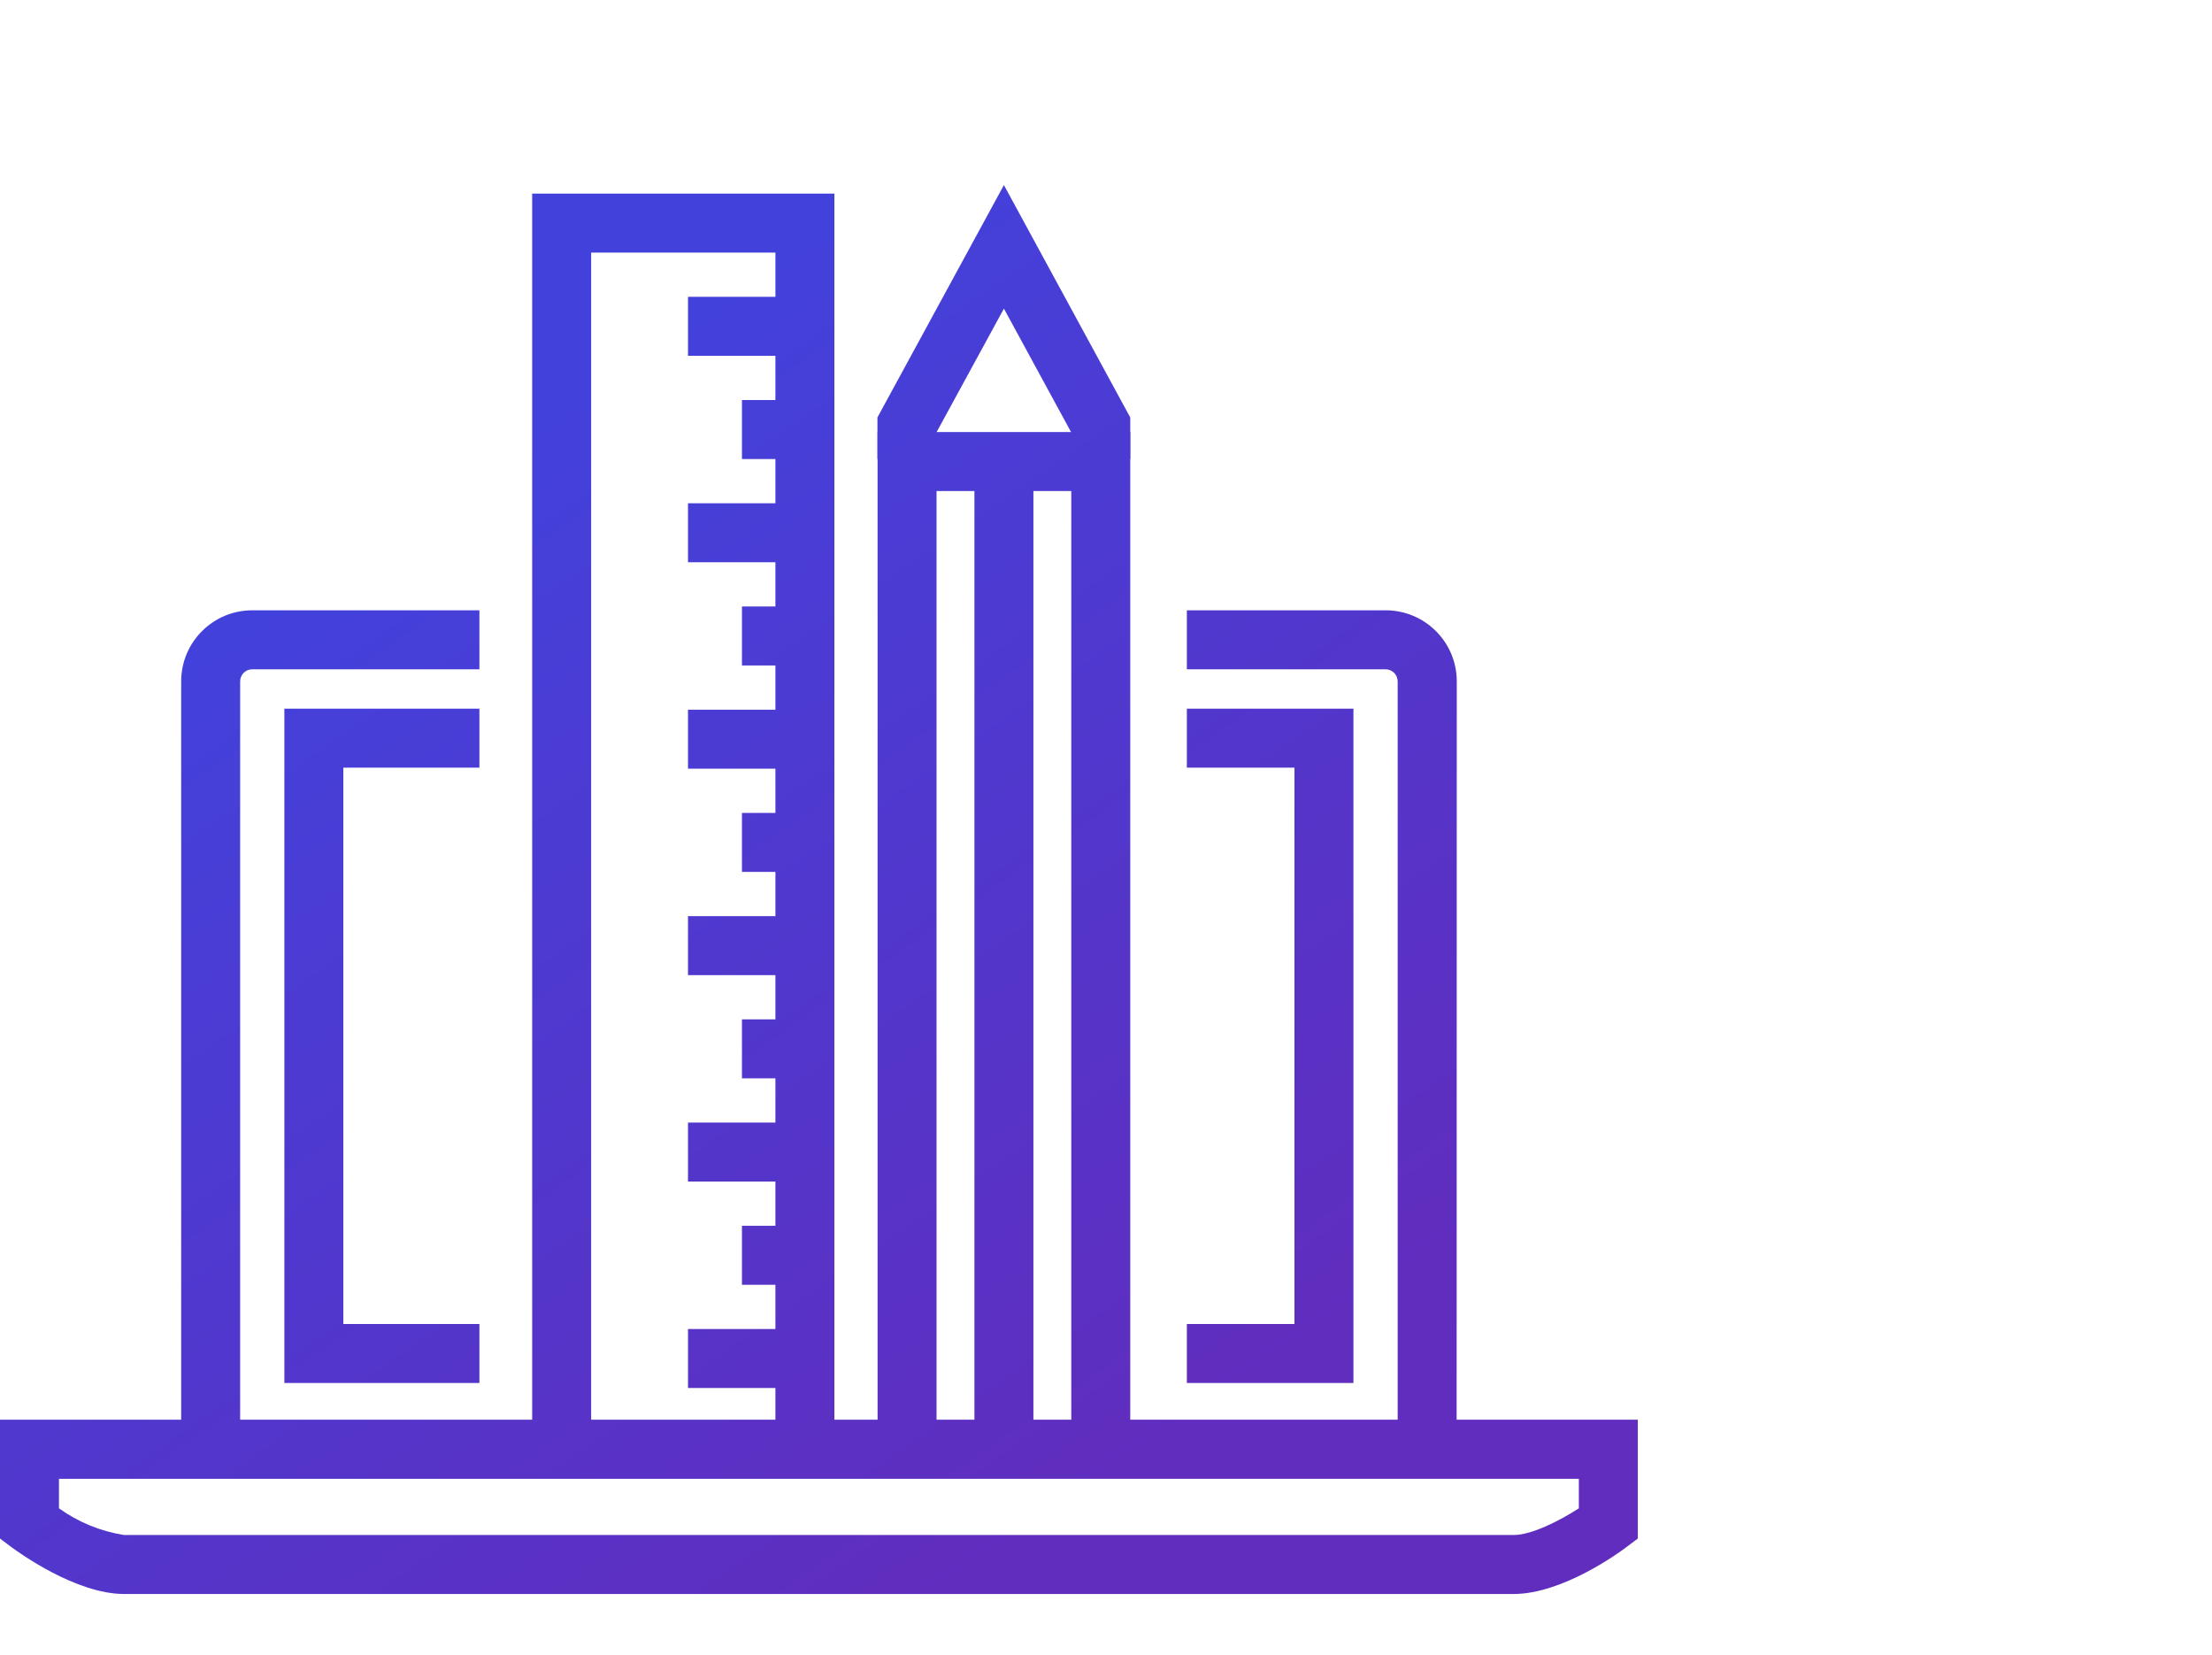
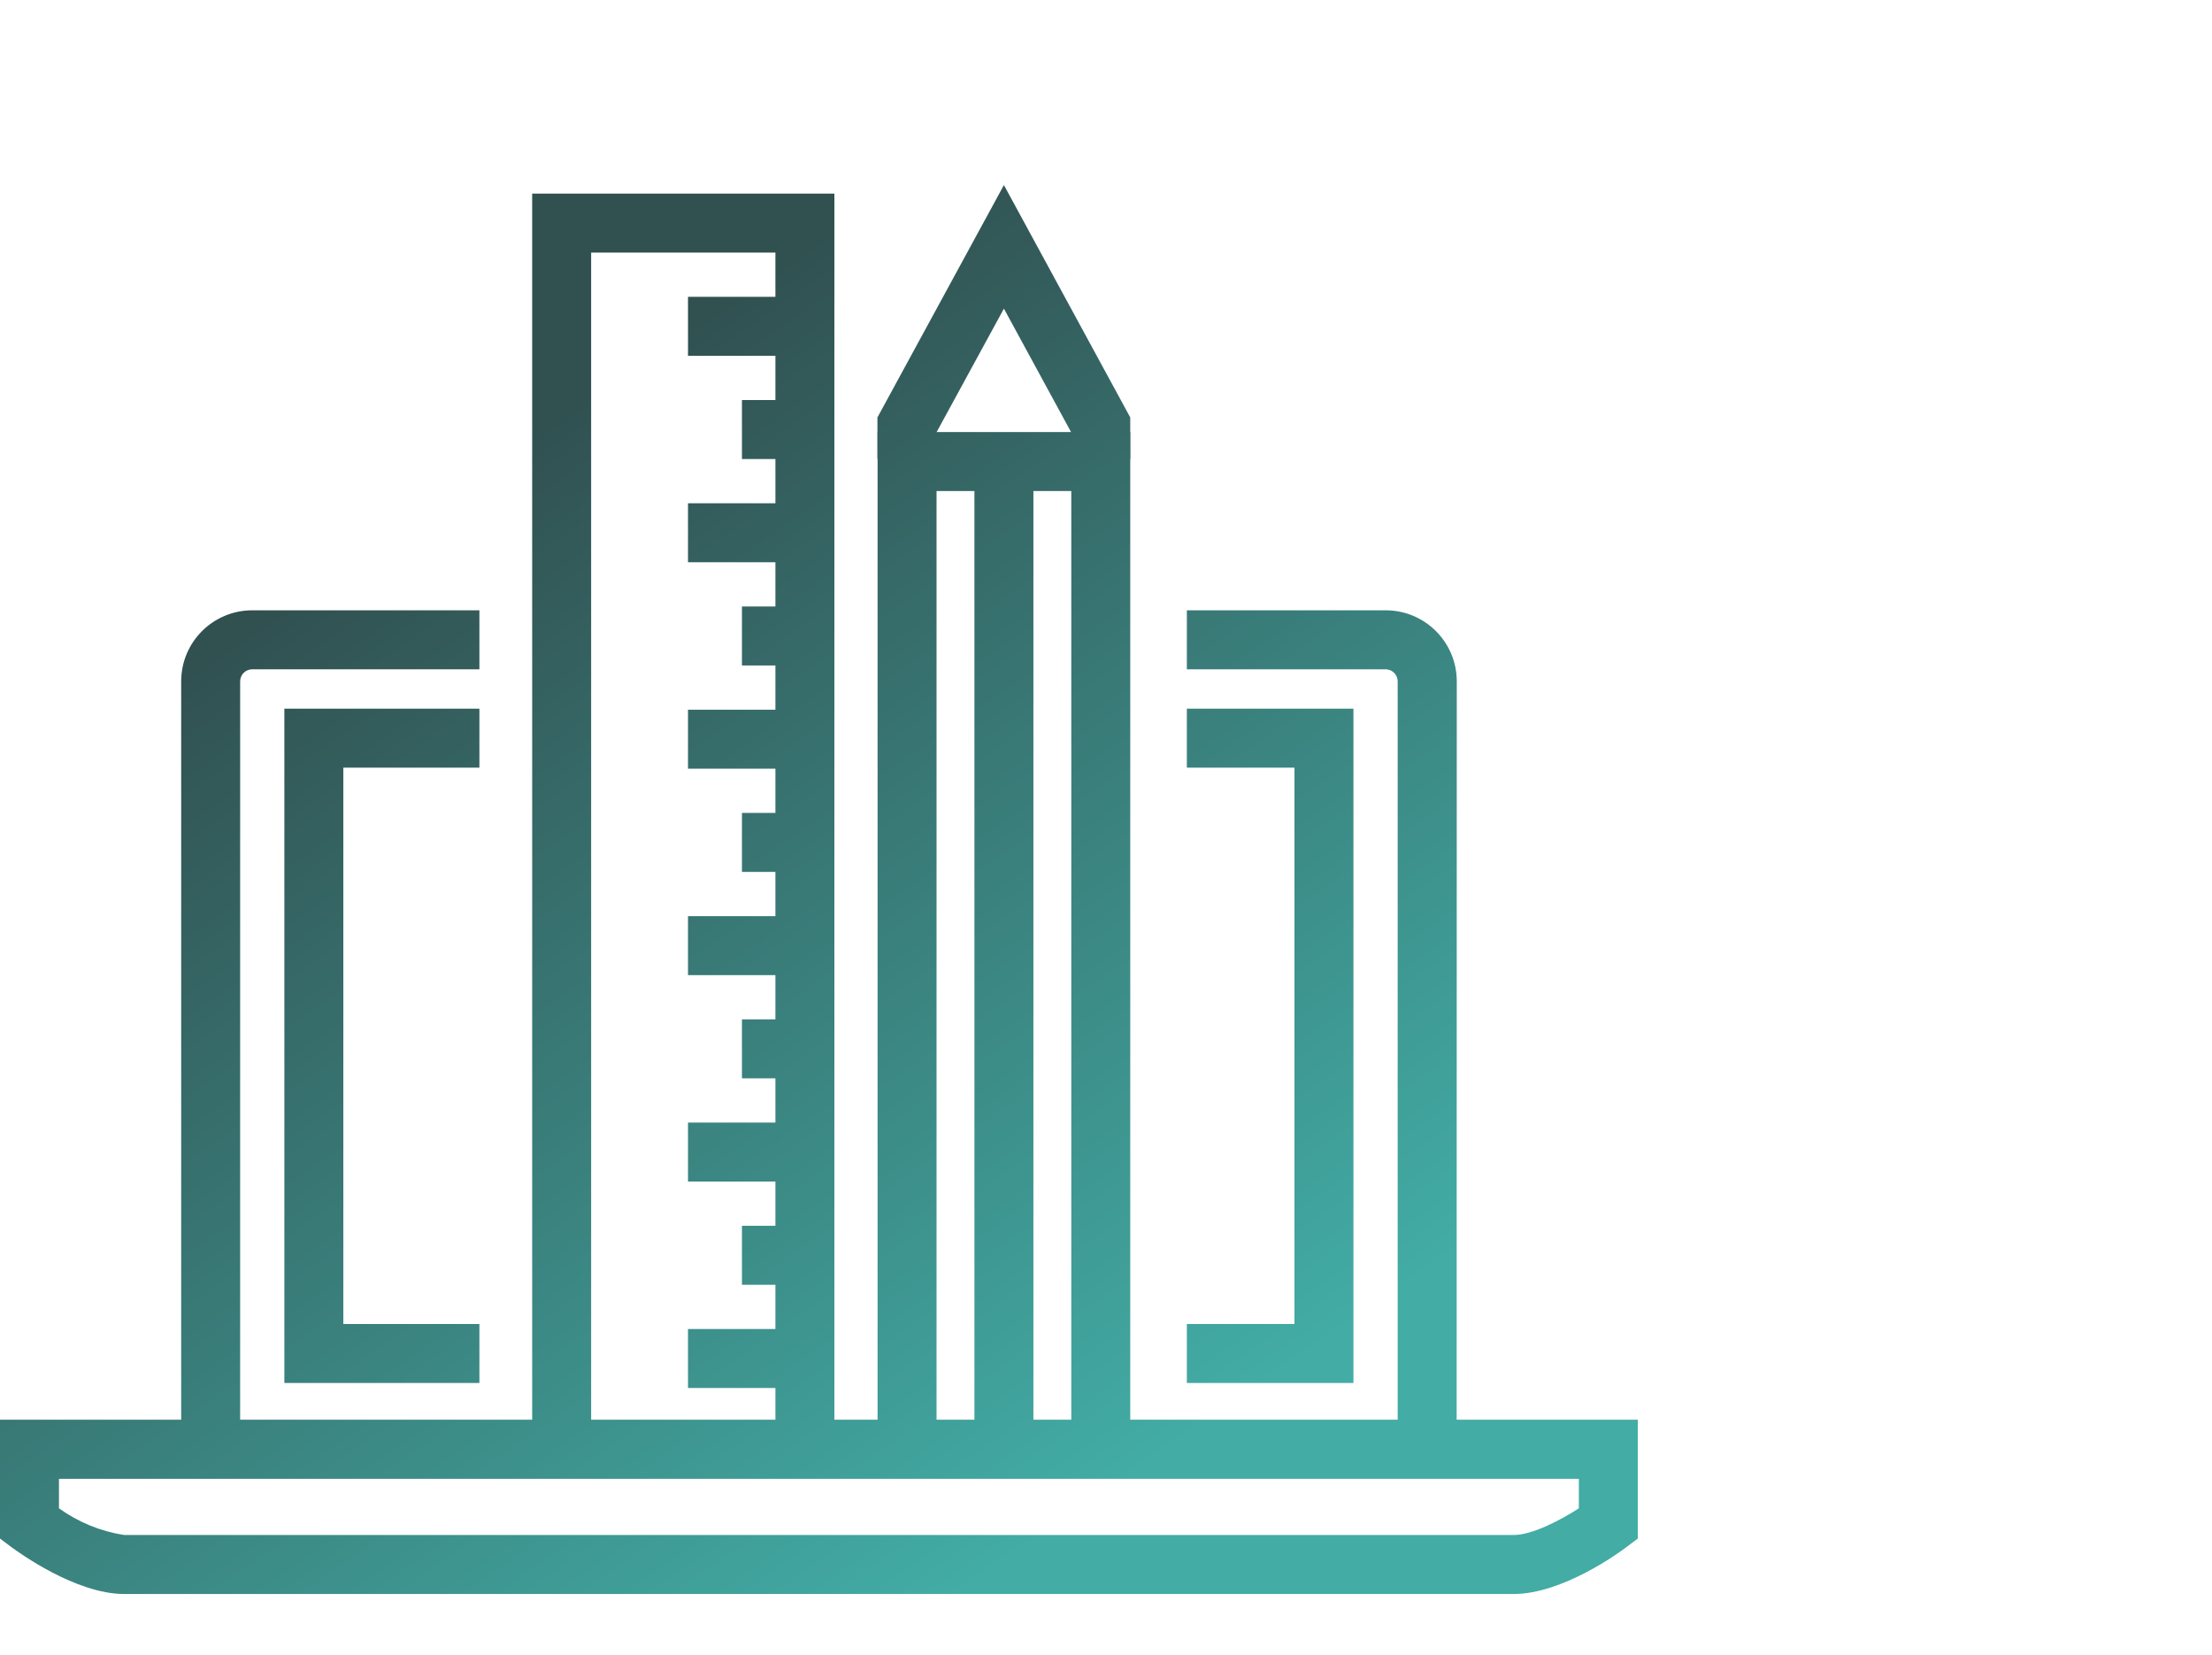
<svg xmlns="http://www.w3.org/2000/svg" xmlns:xlink="http://www.w3.org/1999/xlink" viewBox="0 0 150.05 112.2">
  <linearGradient id="a" gradientUnits="userSpaceOnUse" x1="57.13" x2="103.63" y1="14.03" y2="81.53">
-     <stop offset="0" stop-color="#4341db" />
-     <stop offset="1" stop-color="#602dbe" />
+     <stop offset="0" stop-color="#315050" />
+     <stop offset="1" stop-color="#42ACA5" />
  </linearGradient>
  <linearGradient id="b" x1="7.45" x2="53.95" xlink:href="#a" y1="48.26" y2="115.76" />
  <linearGradient id="c" x1="50.24" x2="96.74" xlink:href="#a" y1="18.78" y2="86.28" />
  <linearGradient id="d" x1="9.38" x2="55.87" xlink:href="#a" y1="46.93" y2="114.43" />
  <linearGradient id="e" x1="15.75" x2="62.25" xlink:href="#a" y1="42.54" y2="110.04" />
  <linearGradient id="f" x1="30.73" x2="77.23" xlink:href="#a" y1="32.22" y2="99.72" />
  <linearGradient id="g" x1="48.94" x2="95.44" xlink:href="#a" y1="19.68" y2="87.17" />
  <linearGradient id="h" x1="46.91" x2="93.41" xlink:href="#a" y1="21.08" y2="88.57" />
  <linearGradient id="i" x1="42.4" x2="88.9" xlink:href="#a" y1="24.18" y2="91.68" />
  <linearGradient id="j" x1="40.37" x2="86.87" xlink:href="#a" y1="25.58" y2="93.08" />
  <linearGradient id="k" x1="35.86" x2="82.36" xlink:href="#a" y1="28.69" y2="96.19" />
  <linearGradient id="l" x1="33.83" x2="80.33" xlink:href="#a" y1="30.09" y2="97.58" />
  <linearGradient id="m" x1="29.32" x2="75.82" xlink:href="#a" y1="33.2" y2="100.69" />
  <linearGradient id="n" x1="27.29" x2="73.79" xlink:href="#a" y1="34.59" y2="102.09" />
  <linearGradient id="o" x1="22.78" x2="69.28" xlink:href="#a" y1="37.7" y2="105.2" />
  <linearGradient id="p" x1="20.75" x2="67.25" xlink:href="#a" y1="39.1" y2="106.6" />
  <linearGradient id="q" x1="16.24" x2="62.74" xlink:href="#a" y1="42.21" y2="109.7" />
  <linearGradient id="r" x1="58.02" x2="104.51" xlink:href="#a" y1="13.43" y2="80.92" />
  <linearGradient id="s" x1="41.64" x2="88.14" xlink:href="#a" y1="24.71" y2="92.2" />
  <linearGradient id="t" x1="41.02" x2="87.52" xlink:href="#a" y1="25.13" y2="92.63" />
  <path d="m0 0h150.05v112.2h-150.05z" fill="none" />
  <path d="m98.81 98.54h-4v-52.33a.82.82 0 0 0 -.82-.82h-13.48v-4h13.49a4.82 4.82 0 0 1 4.82 4.82z" fill="url(#a)" />
  <path d="m16.29 98.54h-4v-52.33a4.82 4.82 0 0 1 4.82-4.82h15.41v4h-15.41a.82.82 0 0 0 -.82.82z" fill="url(#b)" />
  <path d="m91.81 93.79h-11.3v-4h7.3v-37.73h-7.3v-4h11.3z" fill="url(#c)" />
  <path d="m32.52 93.79h-13.23v-45.73h13.23v4h-9.23v37.73h9.23z" fill="url(#d)" />
  <path d="m102.68 108.1h-94.26c-3.29 0-7.18-2.84-7.62-3.16l-.8-.6v-8.06h111.1v8.06l-.8.6c-.43.33-4.3 3.16-7.62 3.16zm-98.68-5.81a10.3 10.3 0 0 0 4.42 1.81h94.26c1.24 0 3.17-1 4.42-1.81v-2h-103.1z" fill="url(#e)" />
  <path d="m56.6 96.64h-4v-79.51h-12.5v79.51h-4v-83.51h20.5z" fill="url(#f)" />
  <path d="m46.67 20.13h7.93v4h-7.93z" fill="url(#g)" />
  <path d="m50.33 27.13h4.27v4h-4.27z" fill="url(#h)" />
  <path d="m46.67 34.13h7.93v4h-7.93z" fill="url(#i)" />
  <path d="m50.33 41.13h4.27v4h-4.27z" fill="url(#j)" />
  <path d="m46.67 48.13h7.93v4h-7.93z" fill="url(#k)" />
  <path d="m50.33 55.13h4.27v4h-4.27z" fill="url(#l)" />
  <path d="m46.67 62.13h7.93v4h-7.93z" fill="url(#m)" />
  <path d="m50.33 69.13h4.27v4h-4.27z" fill="url(#n)" />
  <path d="m46.67 76.13h7.93v4h-7.93z" fill="url(#o)" />
  <path d="m50.33 83.13h4.27v4h-4.27z" fill="url(#p)" />
  <path d="m46.67 90.13h7.93v4h-7.93z" fill="url(#q)" />
  <path d="m76.67 31.12h-4v-1.79l-4.57-8.4-4.58 8.4v1.79h-4v-2.81l8.58-15.76 8.57 15.76z" fill="url(#r)" />
  <path d="m63.53 96.91h-4v-67.61h17.14v67.61h-4v-63.61h-9.14z" fill="url(#s)" />
  <path d="m66.1 31.97h4v64.94h-4z" fill="url(#t)" />
</svg>
